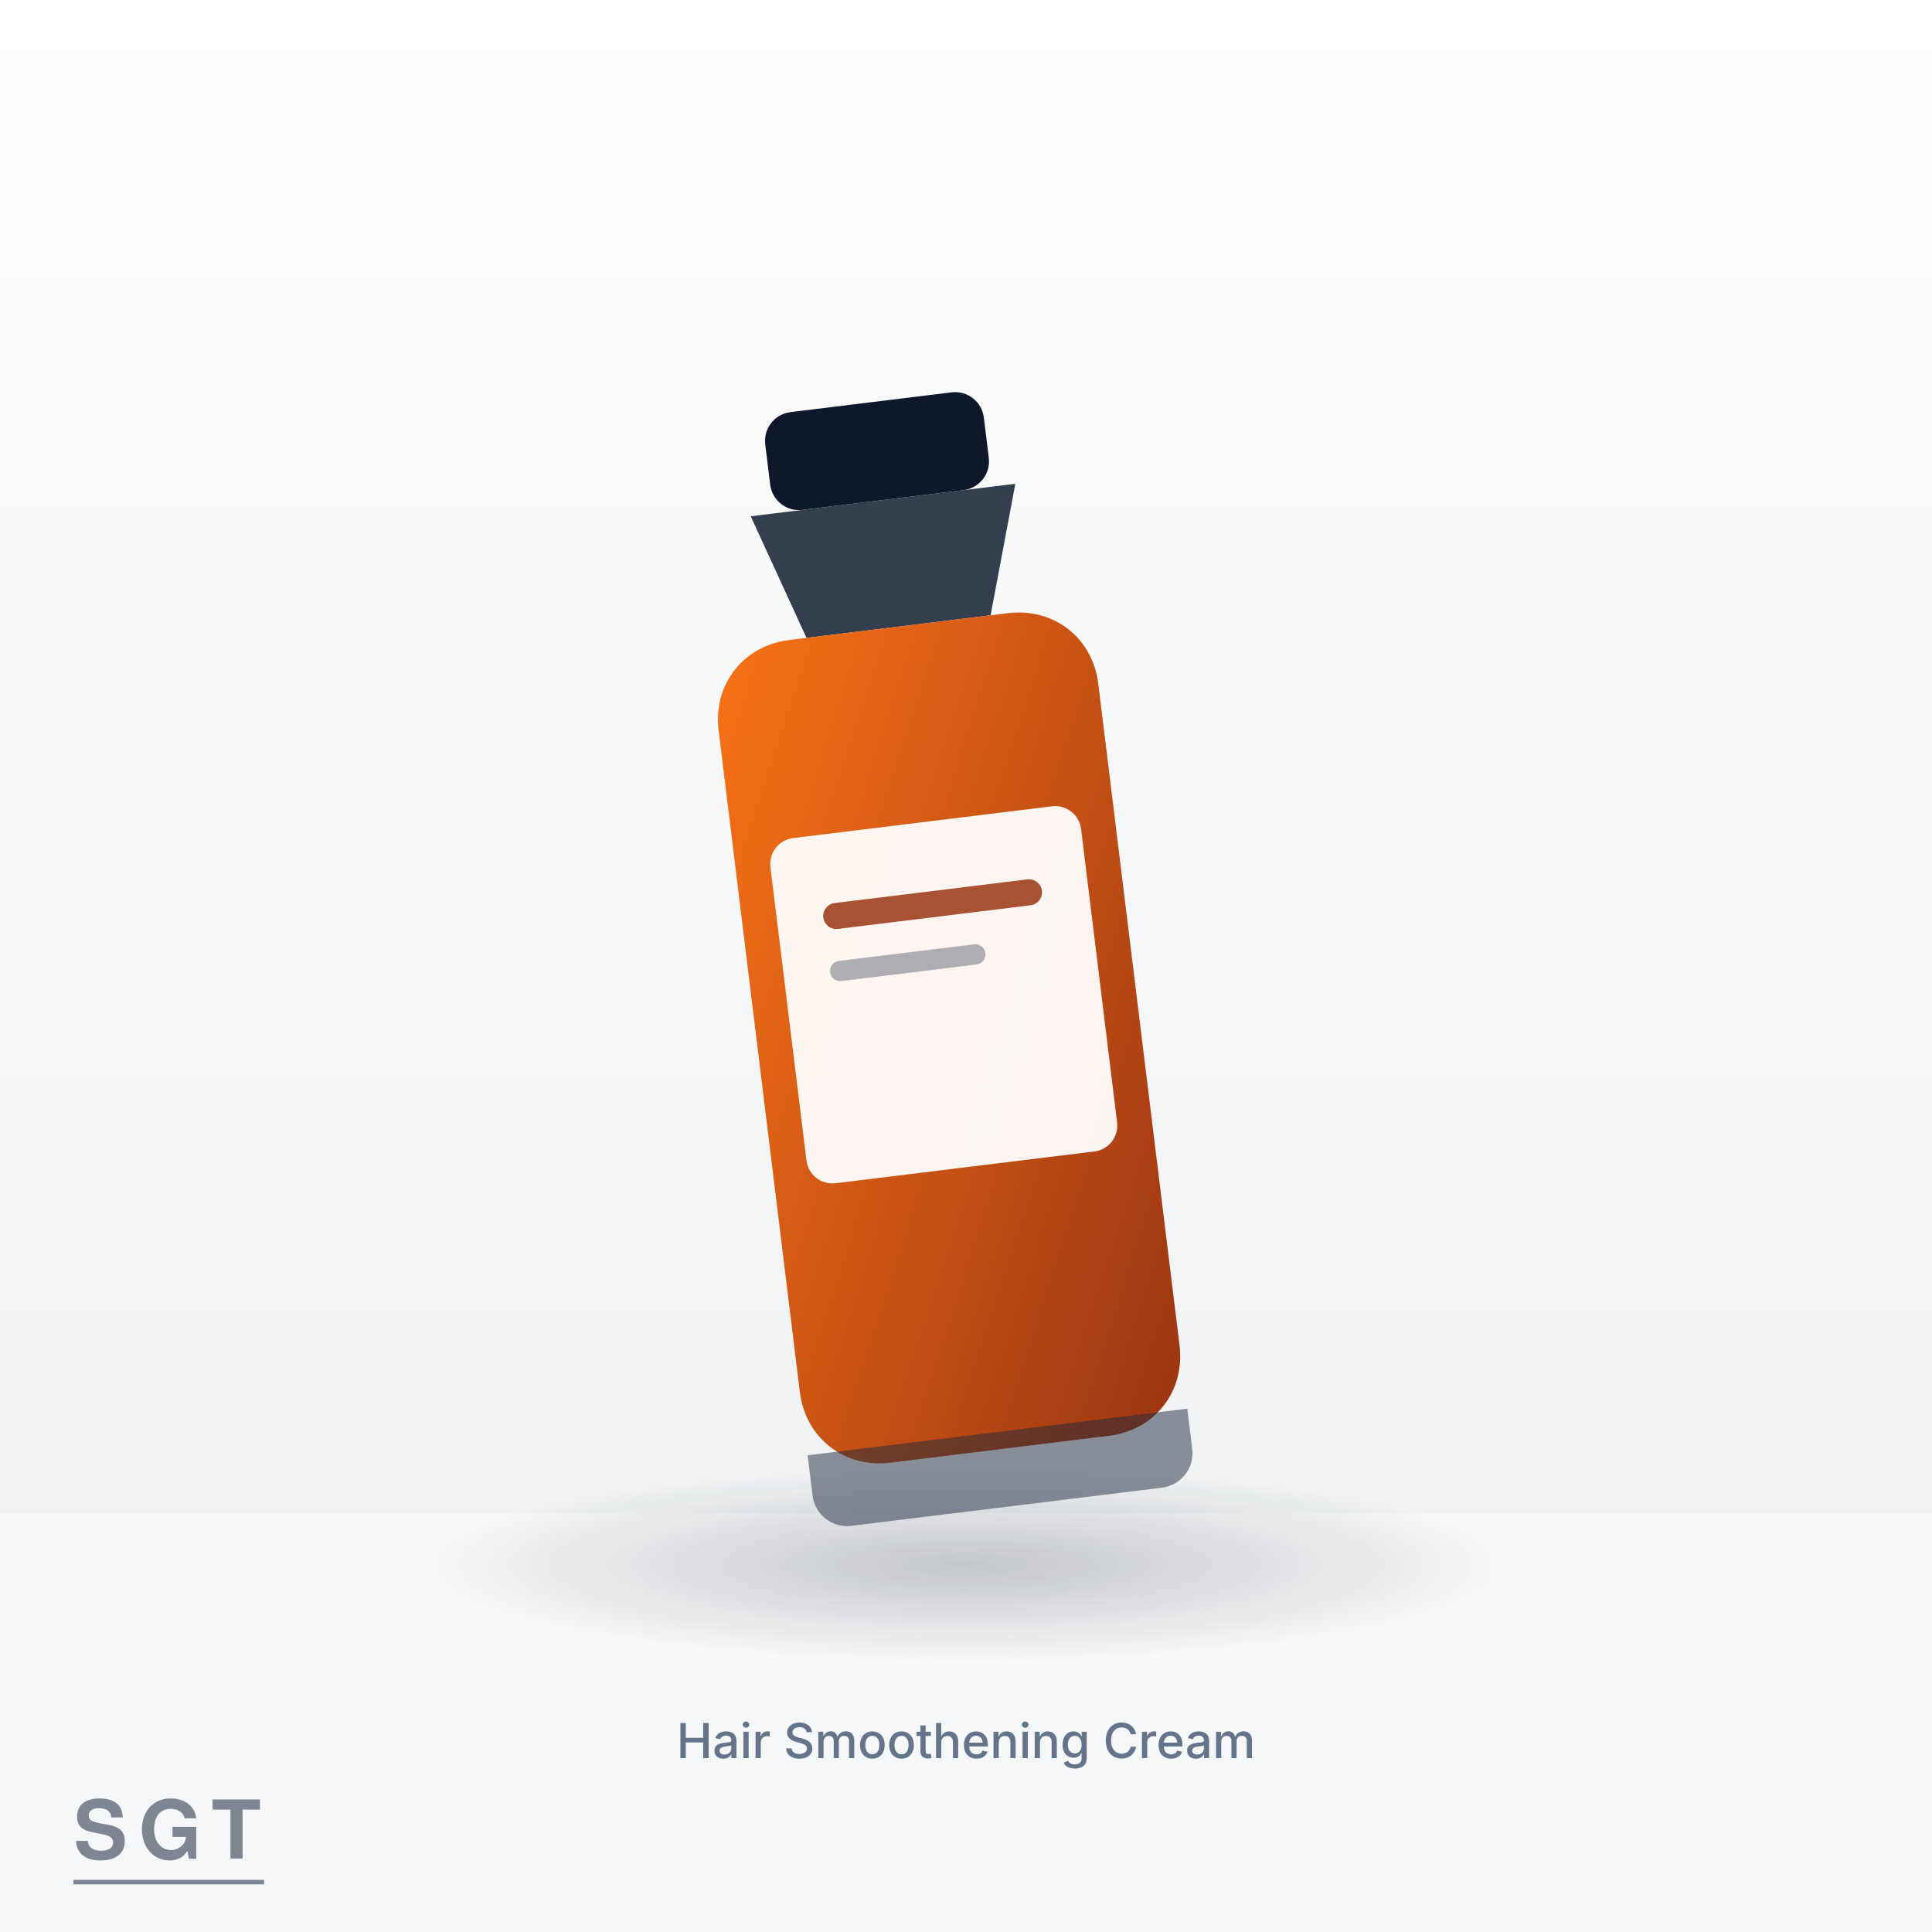
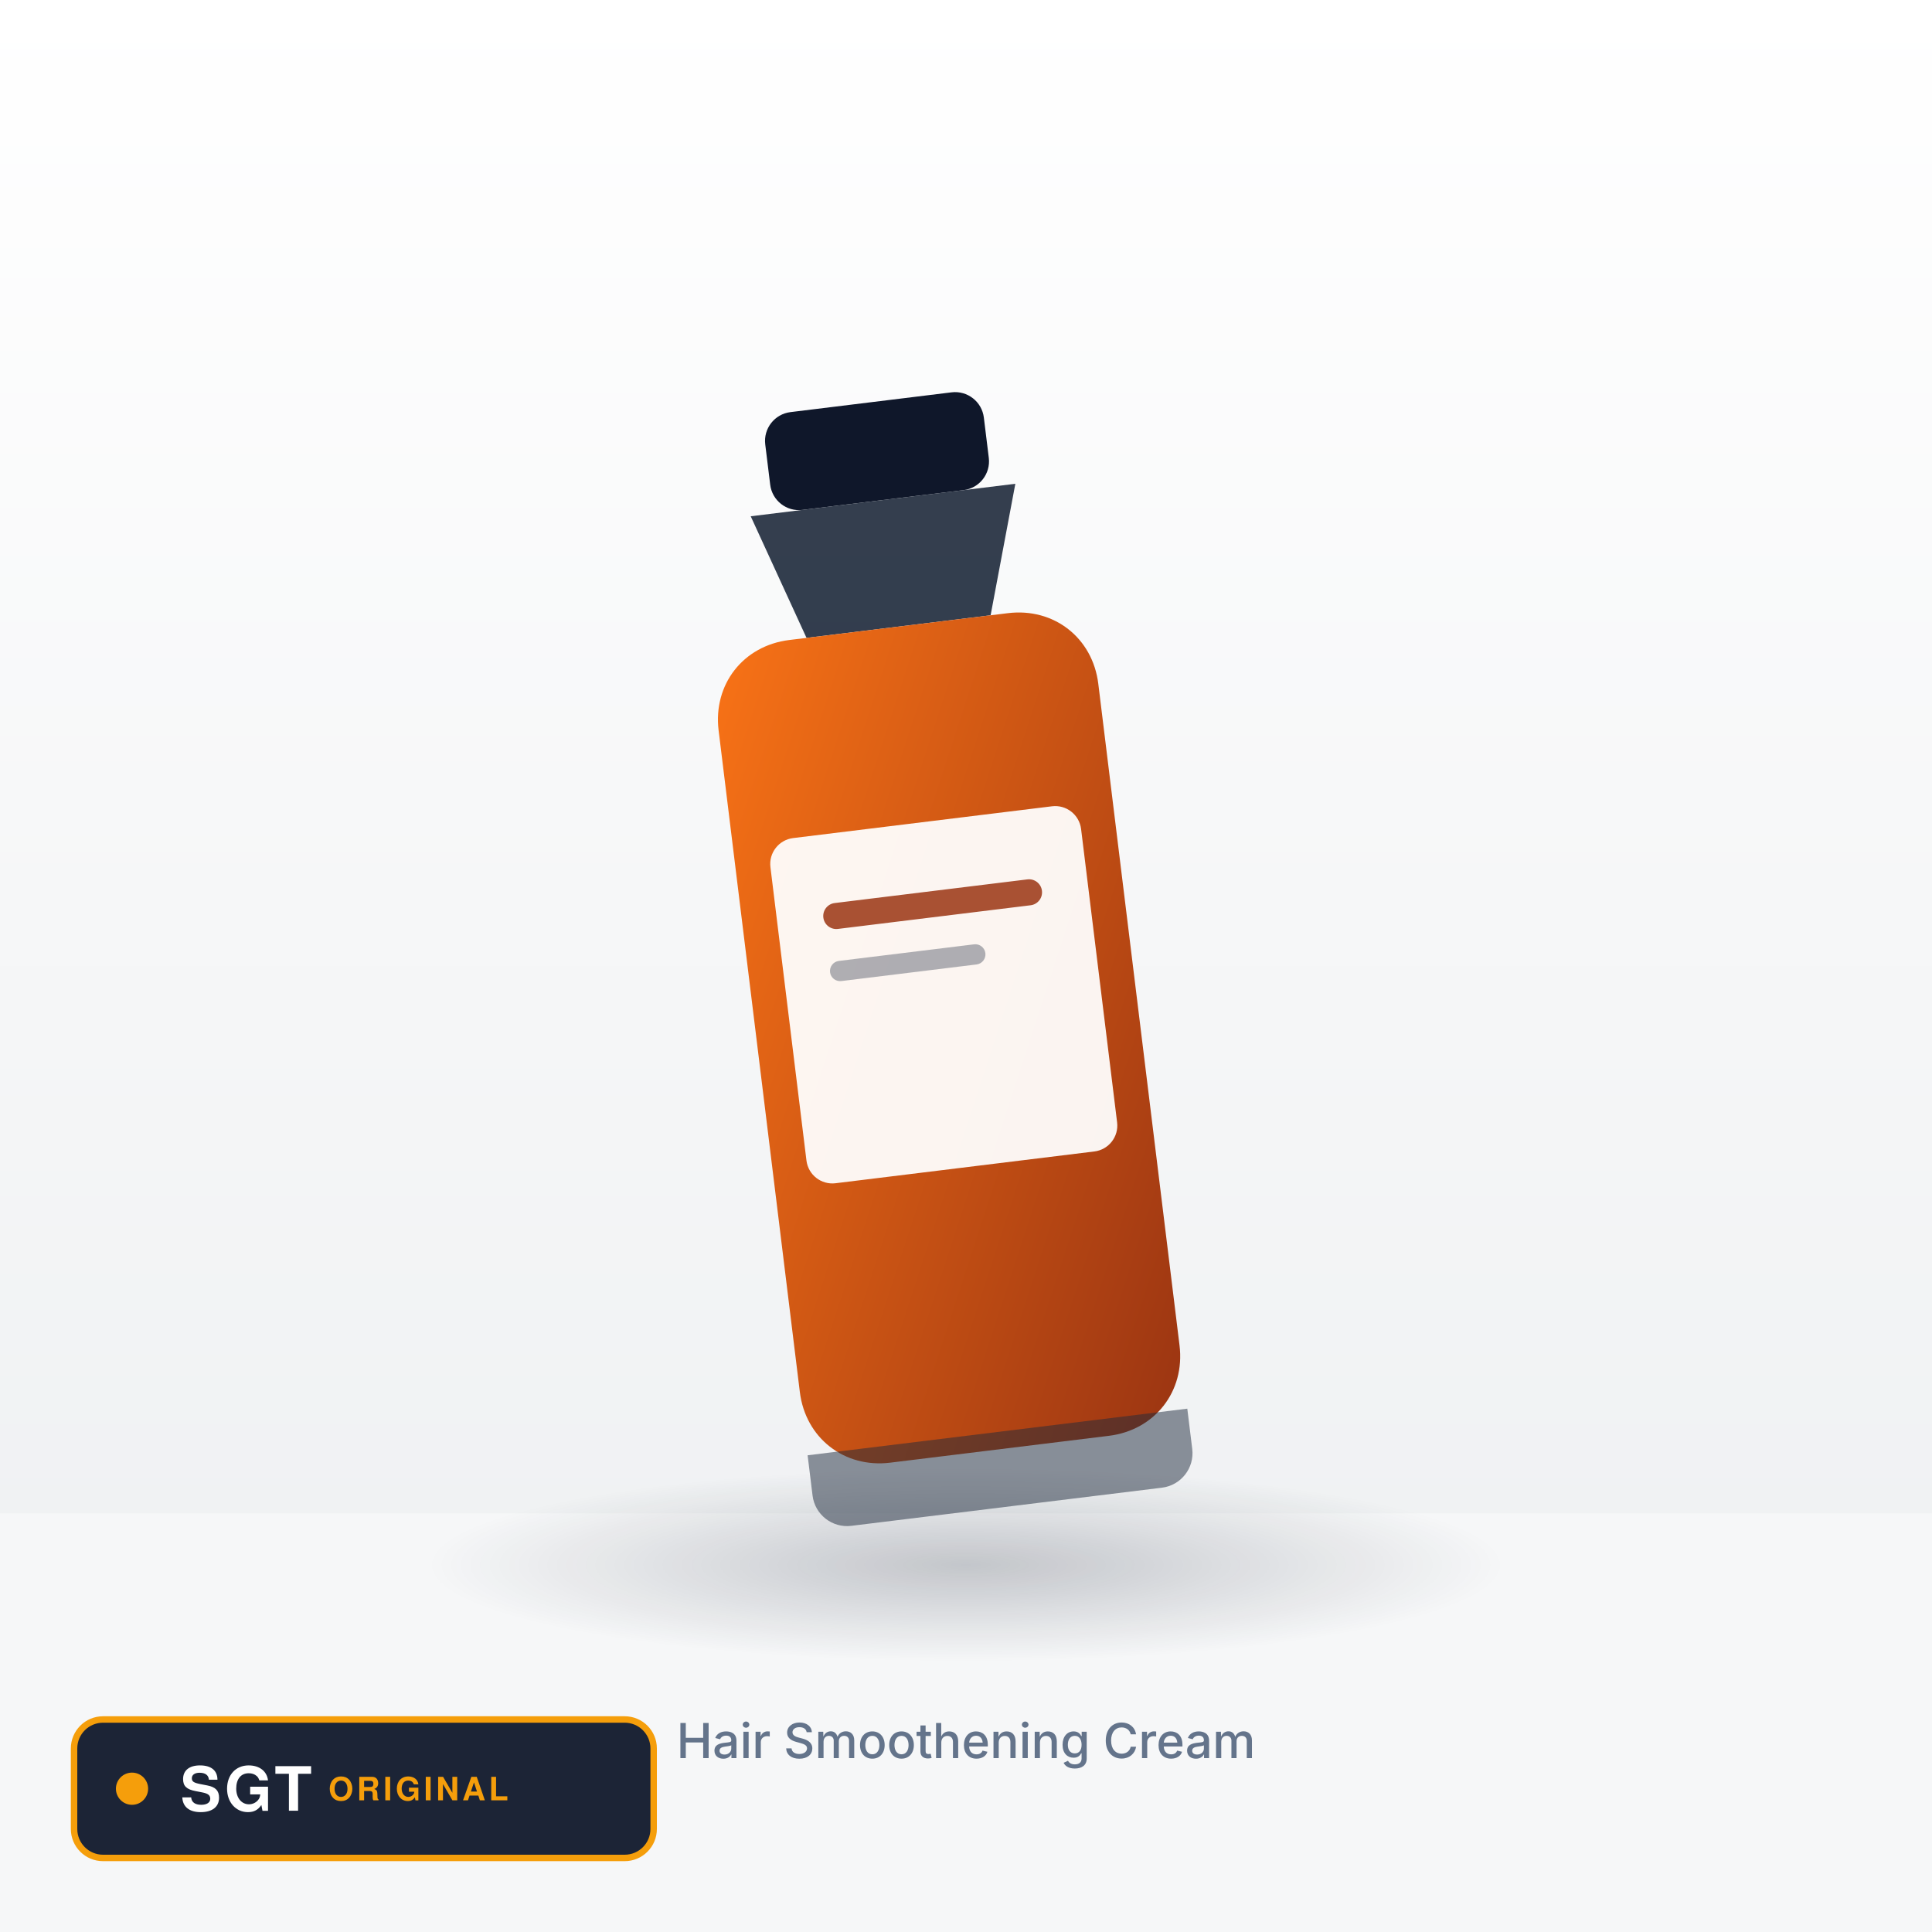
<svg xmlns="http://www.w3.org/2000/svg" viewBox="0 0 600 600" width="600" height="600" role="img" aria-label="Hair Smoothening Cream — Hair Color &amp; Treatment">
  <defs>
    <linearGradient id="bg" x1="0" y1="0" x2="0" y2="1">
      <stop offset="0%" stop-color="#ffffff" />
      <stop offset="100%" stop-color="#eceef0" />
    </linearGradient>
    <linearGradient id="body" x1="0" y1="0" x2="1" y2="1">
      <stop offset="0%" stop-color="#f97316" />
      <stop offset="100%" stop-color="#9a3412" />
    </linearGradient>
    <linearGradient id="stroke" x1="0" y1="0" x2="1" y2="1">
      <stop offset="0%" stop-color="#f97316" />
      <stop offset="100%" stop-color="#9a3412" />
    </linearGradient>
    <radialGradient id="shadow" cx="50%" cy="50%">
      <stop offset="0%" stop-color="#0f172a" stop-opacity="0.22" />
      <stop offset="100%" stop-color="#0f172a" stop-opacity="0" />
    </radialGradient>
  </defs>
  <rect width="600" height="600" fill="url(#bg)" />
  <rect y="470" width="600" height="130" fill="#f6f7f8" />
  <ellipse cx="300" cy="486" rx="168" ry="30" fill="url(#shadow)" />
  <g transform="translate(292 300) rotate(-7) scale(0.9) translate(-300 -300)">
    <rect x="262" y="104" width="76" height="34" rx="10" fill="#0f172a" />
    <path d="M254 138h92l-14 44H268z" fill="#1e293b" opacity="0.9" />
    <path d="M262 182h76c16 0 28 12 28 28v230c0 16-12 28-28 28h-76c-16 0-28-12-28-28V210c0-16 12-28 28-28z" fill="url(#body)" />
    <rect x="246" y="250" width="108" height="120" rx="9" fill="#ffffff" opacity="0.94" />
    <rect x="262" y="274" width="76" height="9" rx="4.5" fill="#9a3412" opacity="0.85" />
    <rect x="262" y="294" width="54" height="7" rx="3.5" fill="#1e293b" opacity="0.35" />
    <path d="M234 462h132v14a12 12 0 0 1-12 12H246a12 12 0 0 1-12-12z" fill="#1e293b" opacity="0.5" />
  </g>
  <text x="300" y="546" font-family="ui-sans-serif,system-ui,-apple-system,sans-serif" font-size="15" font-weight="500" fill="#64748b" text-anchor="middle">Hair Smoothening Cream</text>
-   <g id="sgt-mark" opacity="0.62">
-     <text x="22.8" y="577.2" fill="#334155" font-family="Helvetica Neue, Helvetica, Arial, sans-serif" font-size="25.2" font-weight="600" letter-spacing="3.53">SGT</text>
-     <rect x="22.8" y="583.8" width="59.2" height="1.4" fill="#334155" />
+   <g id="sgt-brand-tag">
+     <rect x="23" y="534" width="180" height="43" rx="9" fill="#0f172a" fill-opacity="0.94" stroke="#f59e0b" stroke-width="2" />
+     <circle cx="41" cy="555.5" r="5" fill="#f59e0b" />
+     <text x="56" y="562.34" fill="#ffffff" font-family="Helvetica Neue, Helvetica, Arial, sans-serif" font-weight="700" font-size="19" letter-spacing="1.14">SGT</text>
+     <text x="102" y="559.1" fill="#f59e0b" font-family="Helvetica Neue, Helvetica, Arial, sans-serif" font-weight="600" font-size="10" letter-spacing="1.00">ORIGINAL</text>
  </g>
</svg>
